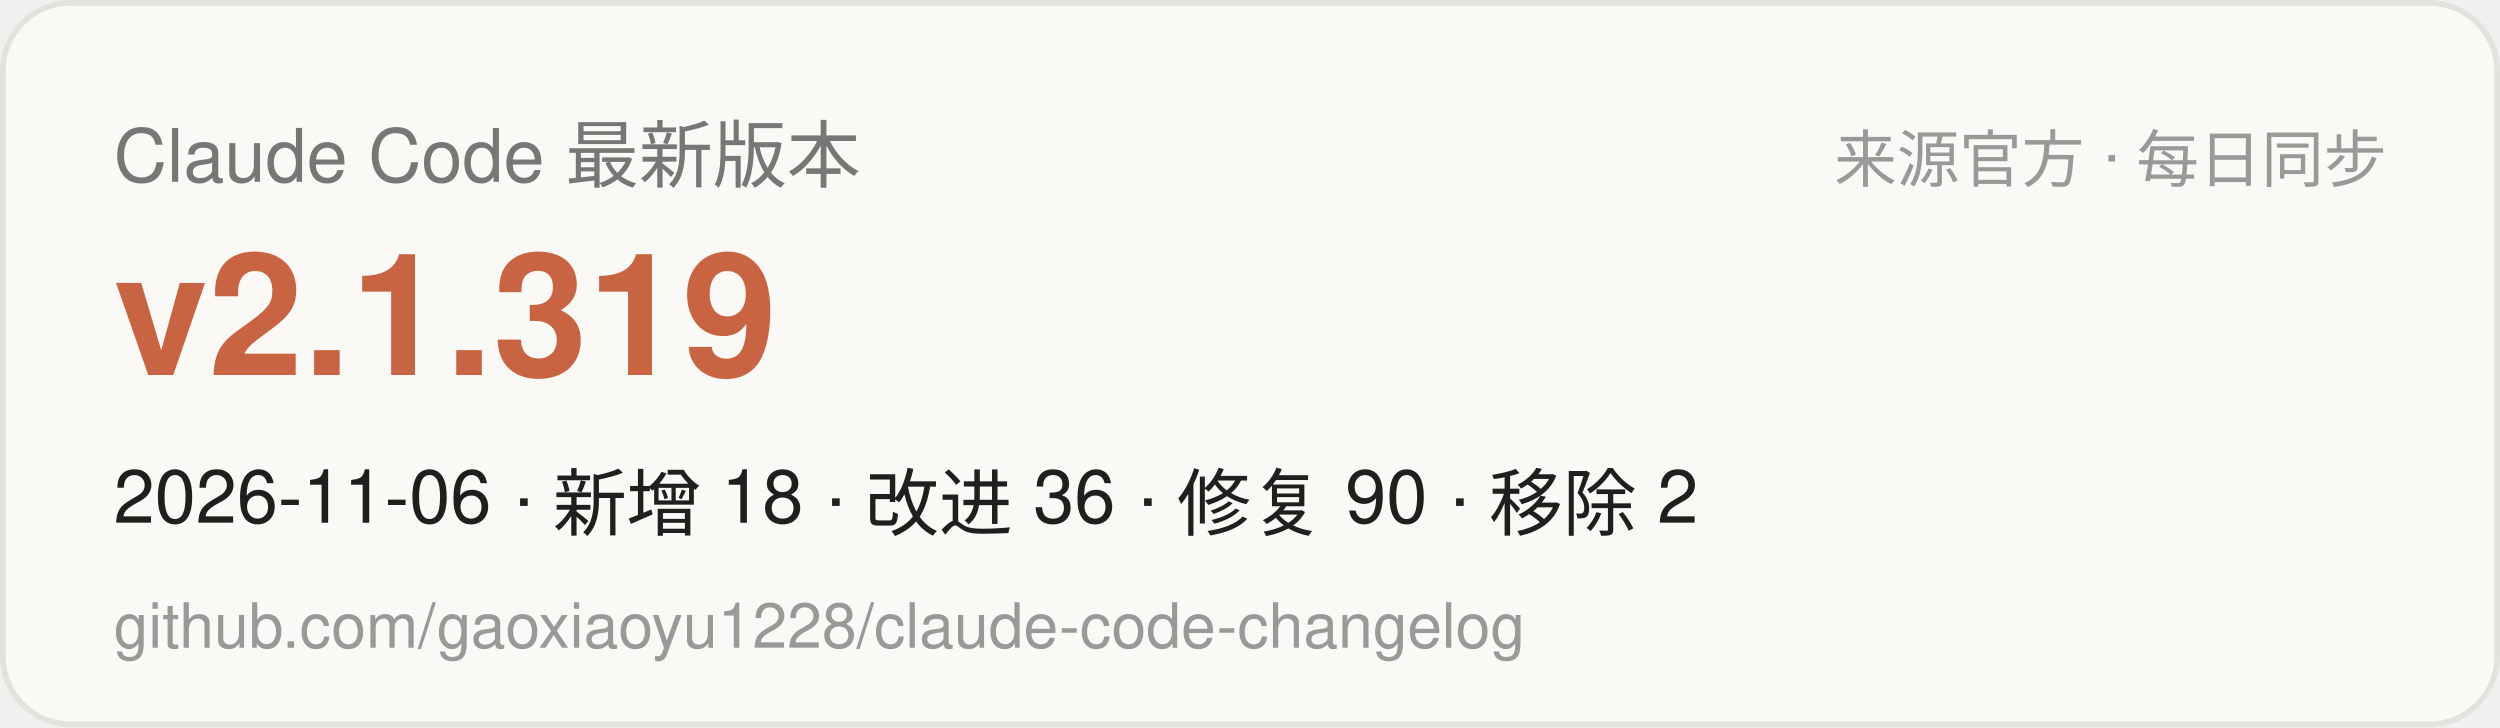
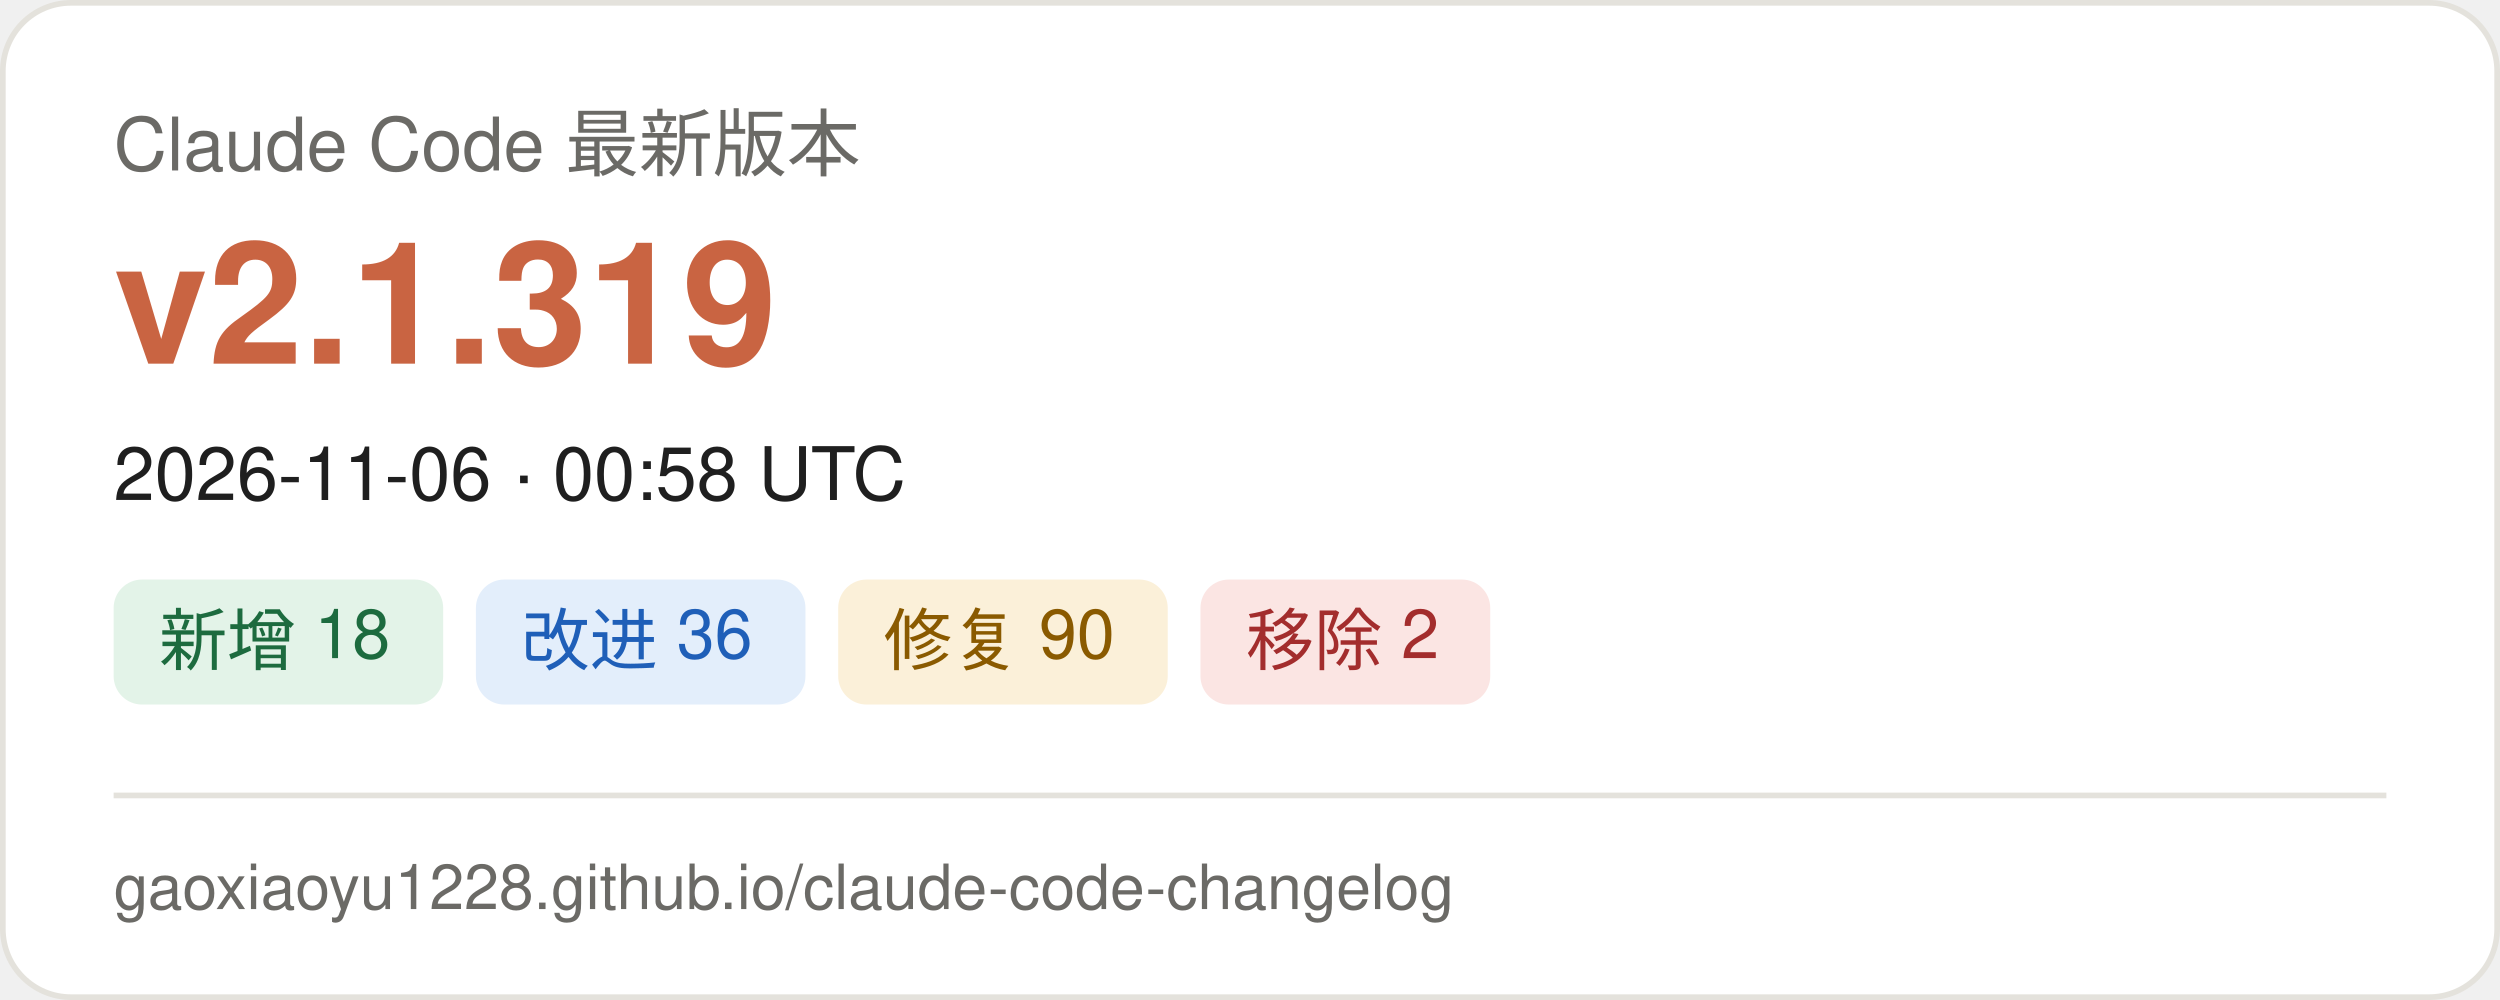
- <svg xmlns="http://www.w3.org/2000/svg" width="440" height="128" viewBox="0 0 440 128" role="img" aria-label="Claude Code v2.1.319" font-family="-apple-system,'Segoe UI','PingFang SC','Noto Sans SC',Helvetica,Arial,sans-serif">
-   <rect x=".5" y=".5" width="439" height="127" rx="12" fill="#faf9f5" stroke="#e4e2dc" />
-   <text x="20" y="32" font-size="13" fill="#777">Claude Code 最新版本</text>
-   <text x="420" y="32" font-size="11" fill="#999" text-anchor="end">来源官方 · 每日同步</text>
-   <text x="20" y="66" font-size="30" font-weight="600" fill="#c96442">v2.1.319</text>
-   <text x="20" y="92" font-size="13" fill="#1f1f1f">2026-11-06 · 新增 18 · 改进 36 · 修复 90 · 移除 2</text>
-   <text x="20" y="114" font-size="11" fill="#999">github.com/gaoxiaoyu1228/claude-code-changelog</text>
+ <svg xmlns="http://www.w3.org/2000/svg" width="440" height="176" viewBox="0 0 440 176" role="img" aria-label="Claude Code v2.1.319" font-family="-apple-system,'Segoe UI','PingFang SC','Microsoft YaHei','Noto Sans SC',Helvetica,Arial,sans-serif">
+   <rect x=".5" y=".5" width="439" height="175" rx="12" fill="#fff" stroke="#e4e2dc" />
+   <text x="20" y="30" font-size="13" fill="#6b6a66">Claude Code 最新版本</text>
+   <text x="20" y="64" font-size="30" font-weight="600" fill="#c96442">v2.1.319</text>
+   <text x="20" y="88" font-size="13" fill="#1f1f1f">2026-11-06 · 00:58 UTC</text>
+   <rect x="20" y="102" width="58" height="22" rx="5" fill="#e3f3e8" />
+   <text x="28" y="117" font-size="12" fill="#1d6b3f">新增 18</text>
+   <rect x="83.76" y="102" width="58" height="22" rx="5" fill="#e3eefb" />
+   <text x="91.76" y="117" font-size="12" fill="#1f5fb8">改进 36</text>
+   <rect x="147.52" y="102" width="58" height="22" rx="5" fill="#fbf0d9" />
+   <text x="155.52" y="117" font-size="12" fill="#8a5a00">修复 90</text>
+   <rect x="211.28" y="102" width="51" height="22" rx="5" fill="#fbe5e3" />
+   <text x="219.28" y="117" font-size="12" fill="#a32d2d">移除 2</text>
+   <line x1="20" x2="420" y1="140" y2="140" stroke="#e4e2dc" />
+   <text x="20" y="160" font-size="11" fill="#6b6a66">gaoxiaoyu1228.github.io/claude-code-changelog</text>
</svg>
